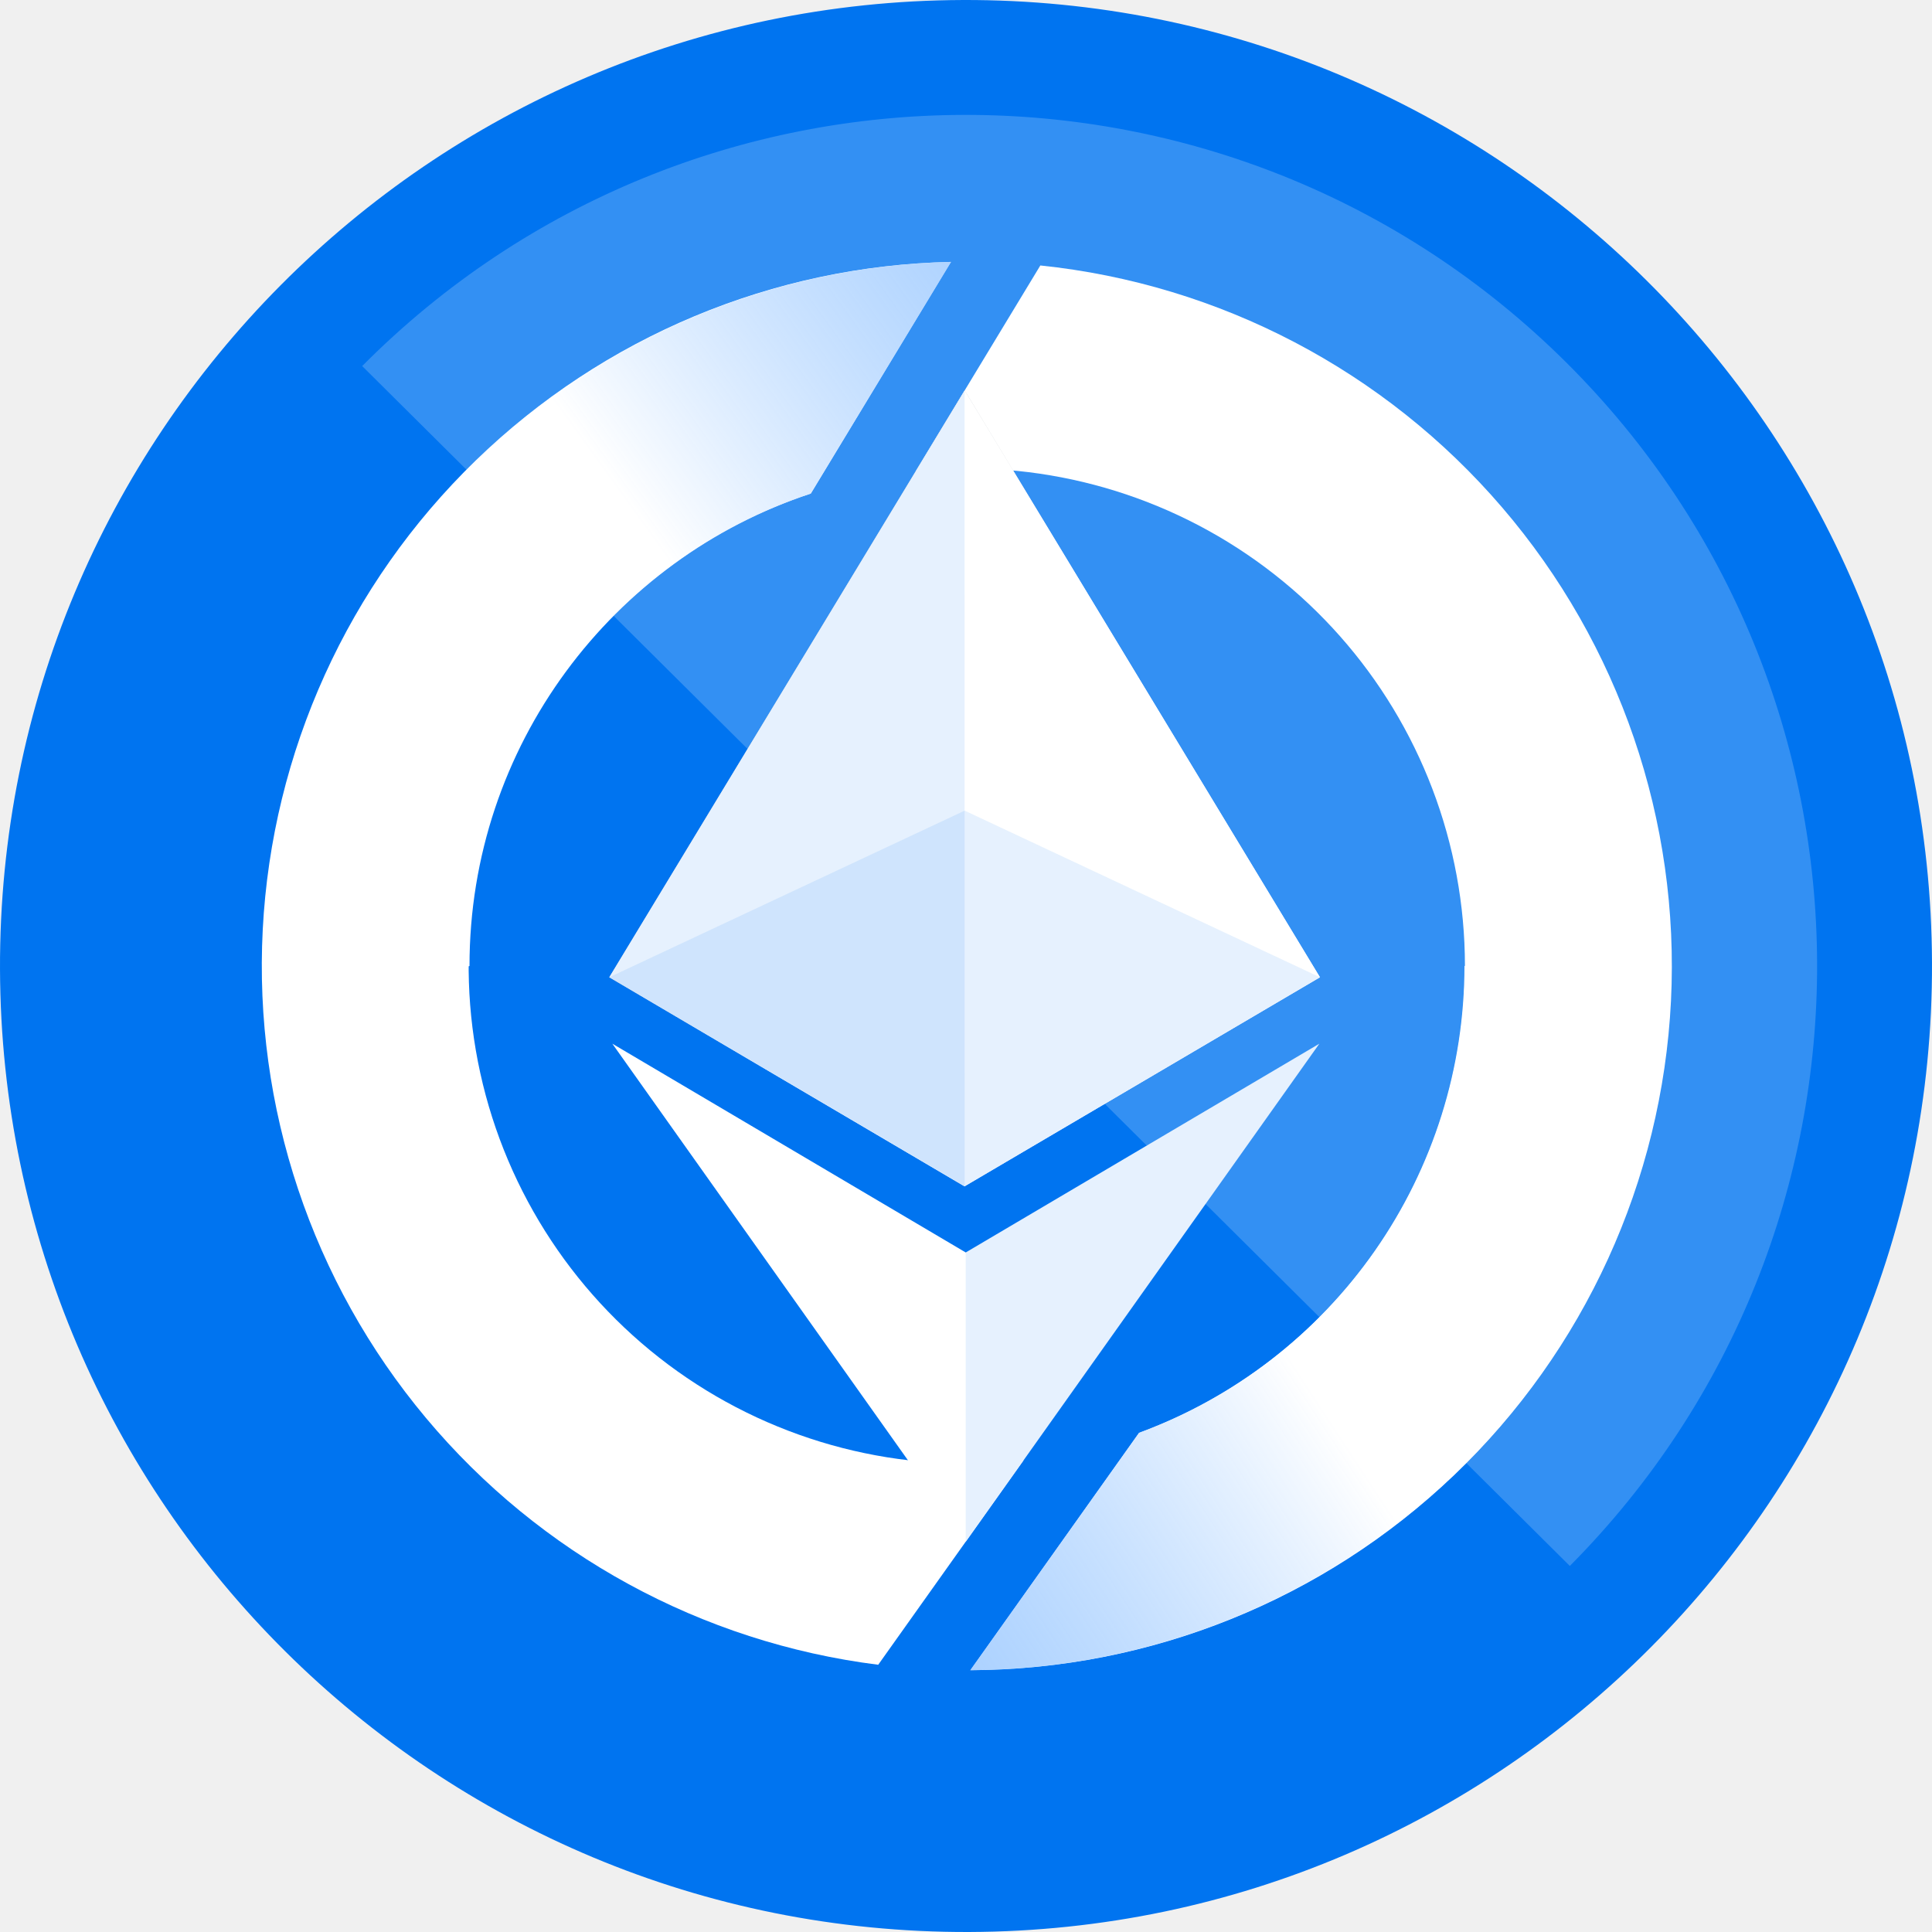
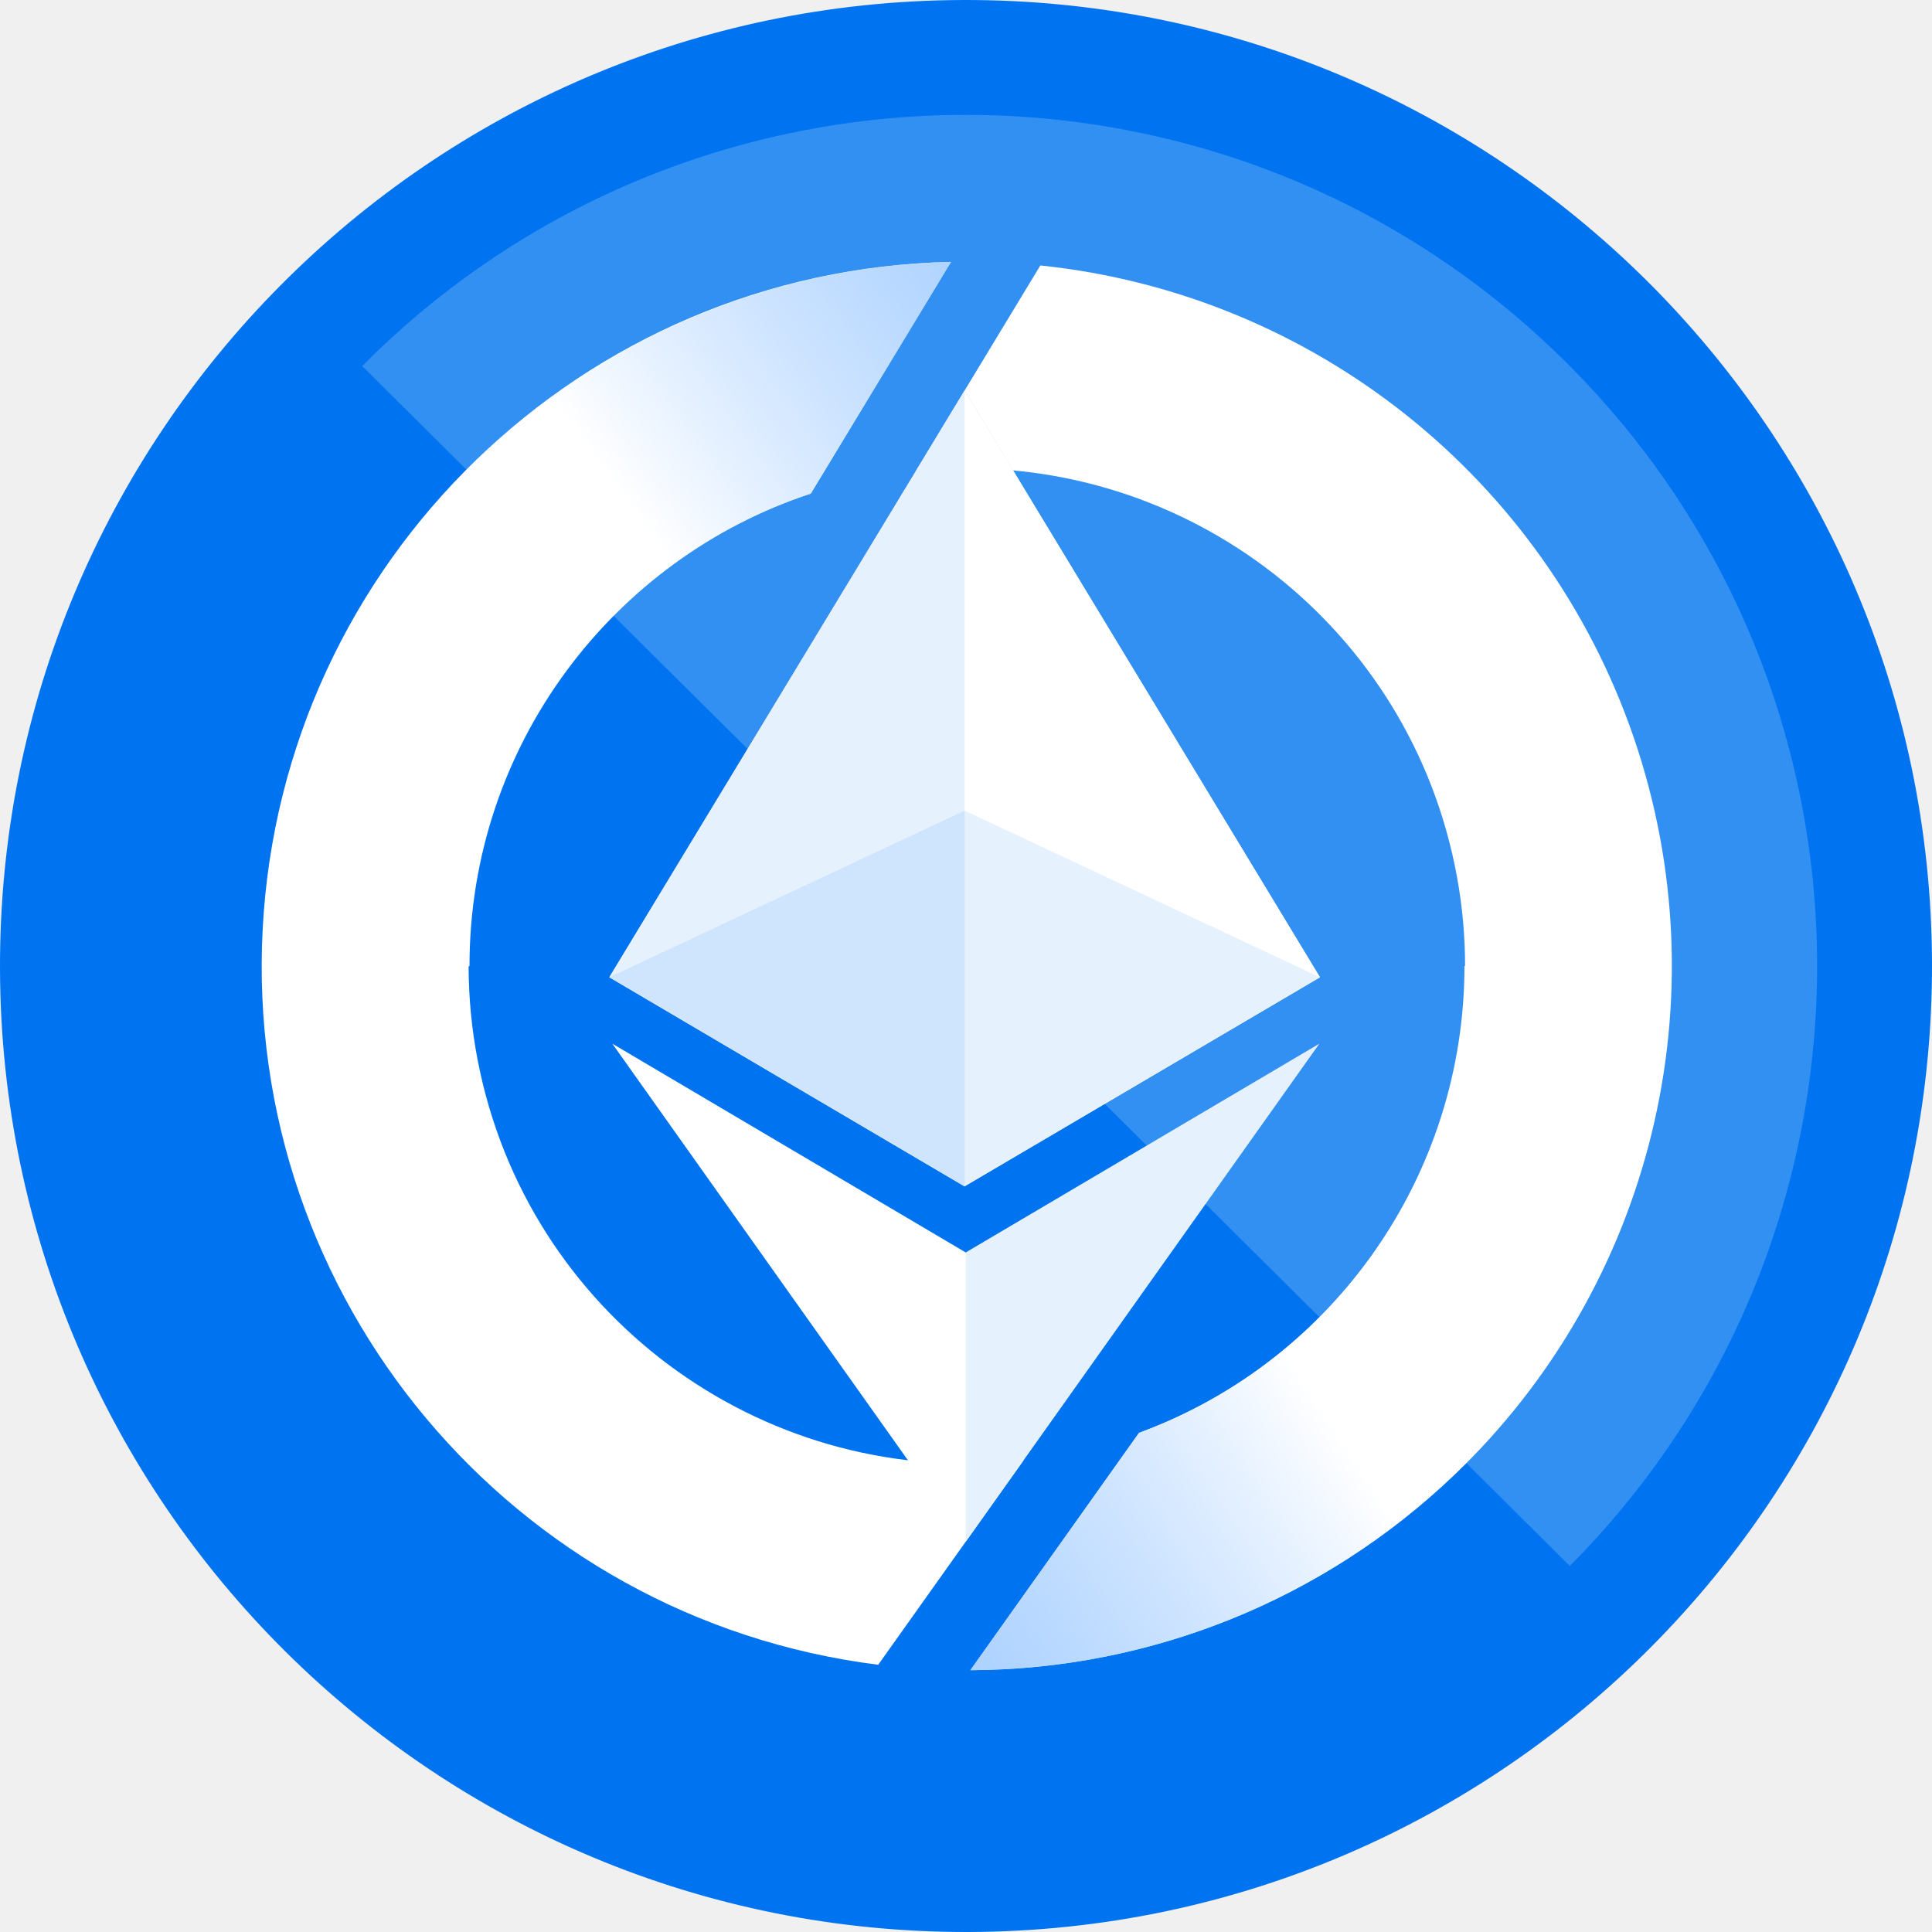
- <svg xmlns="http://www.w3.org/2000/svg" width="256" height="256" viewBox="0 0 256 256" fill="none">
-   <path d="M128.428 255.999C199.117 255.764 256.235 198.26 255.999 127.572C255.764 56.883 198.26 -0.235 127.572 0.001C56.883 0.236 -0.235 57.739 0.001 128.428C0.236 199.117 57.739 256.235 128.428 255.999Z" fill="#0074F0" />
-   <path opacity="0.2" d="M208.01 207.497C251.89 163.318 251.676 91.88 207.497 47.99C163.318 4.111 91.88 4.325 47.99 48.504L208.01 207.497Z" fill="white" />
-   <path d="M121.353 62.421C137.336 60.754 153.377 64.983 166.461 74.312C179.545 83.641 188.771 97.428 192.404 113.081C196.037 128.734 193.828 145.176 186.19 159.314C178.553 173.453 166.014 184.315 150.931 189.858L128.574 221.311C152.456 221.218 175.394 211.972 192.665 195.477C209.935 178.981 220.224 156.492 221.413 132.639C222.601 108.786 214.6 85.385 199.055 67.254C183.51 49.124 161.605 37.643 137.85 35.176L121.353 62.421Z" fill="white" />
-   <path d="M126.019 34.703C102.456 35.205 79.956 44.605 63.038 61.014C46.12 77.422 36.037 99.625 34.815 123.161C33.593 146.698 41.322 169.825 56.45 187.898C71.578 205.97 92.984 217.649 116.368 220.589L135.629 193.496C119.405 195.382 103.058 191.177 89.757 181.697C76.457 172.216 67.15 158.136 63.639 142.184C60.129 126.233 62.666 109.546 70.758 95.358C78.851 81.17 91.922 70.492 107.439 65.393L126.019 34.69V34.703Z" fill="white" />
-   <path d="M150.933 189.857C163.582 185.19 174.497 176.757 182.206 165.696C189.916 154.634 194.049 141.476 194.05 127.993H221.448C221.449 152.665 211.678 176.334 194.274 193.822C176.869 211.309 153.247 221.193 128.575 221.31L150.933 189.857Z" fill="url(#paint0_linear_9890_1768)" />
-   <path d="M126.02 34.704C101.643 35.255 78.45 45.326 61.404 62.761C44.359 80.196 34.814 103.61 34.813 127.993C34.813 127.993 62.211 128.396 62.211 127.993C62.211 98.832 81.166 74.086 107.426 65.407L126.02 34.704Z" fill="url(#paint1_linear_9890_1768)" />
-   <path d="M127.965 204.286L174.818 138.297L127.965 165.959L81.139 138.297L127.965 204.286Z" fill="white" />
-   <path opacity="0.1" d="M127.964 204.286L174.817 138.297L127.964 165.959V204.286Z" fill="#0074F0" />
-   <path d="M127.824 157.183L174.899 129.494L127.824 51.729L80.734 129.494L127.81 157.197L127.824 157.183Z" fill="url(#paint2_linear_9890_1768)" />
-   <path d="M127.824 157.183L174.899 129.494L127.824 51.729L80.734 129.494L127.81 157.197L127.824 157.183Z" fill="white" />
-   <path opacity="0.1" d="M127.824 157.183L80.734 129.494L127.81 51.729L127.824 157.183Z" fill="#0074F0" />
-   <path opacity="0.1" d="M127.824 157.183V107.414L80.734 129.493L127.81 157.197L127.824 157.183ZM127.824 157.183V107.414L174.899 129.493L127.824 157.183Z" fill="#0074F0" />
+ <svg xmlns="http://www.w3.org/2000/svg" fill="none" viewBox="0 0 256 256">
+   <path fill="#0074F0" d="M128.428 255.999c70.689-.235 127.807-57.739 127.571-128.427C255.764 56.883 198.26-.235 127.572.001 56.883.236-.235 57.74.001 128.428c.235 70.689 57.739 127.807 128.427 127.571" />
+   <path fill="#fff" d="M208.01 207.497c43.88-44.179 43.666-115.617-.513-159.507C163.318 4.11 91.88 4.325 47.99 48.504z" opacity=".2" />
+   <path fill="#fff" d="M121.353 62.421a65.918 65.918 0 0 1 29.578 127.437l-22.357 31.453a93.32 93.32 0 0 0 64.091-25.834A93.32 93.32 0 0 0 137.85 35.176z" />
+   <path fill="#fff" d="M126.019 34.703a93.317 93.317 0 0 0-9.651 185.886l19.261-27.093a65.92 65.92 0 0 1-28.19-128.103l18.58-30.703z" />
+   <path fill="url(#paint0_linear_9890_1768)" d="M150.933 189.857a65.94 65.94 0 0 0 43.117-61.864h27.398a93.317 93.317 0 0 1-92.873 93.317z" />
+   <path fill="url(#paint1_linear_9890_1768)" d="M126.02 34.704a93.317 93.317 0 0 0-91.207 93.289s27.398.403 27.398 0c0-29.161 18.955-53.907 45.215-62.586z" />
+   <path fill="#fff" d="m127.965 204.286 46.853-65.989-46.853 27.662-46.826-27.662z" />
+   <path fill="#0074F0" d="m127.964 204.286 46.853-65.989-46.853 27.662z" opacity=".1" />
+   <path fill="url(#paint2_linear_9890_1768)" d="m127.824 157.183 47.075-27.689-47.075-77.765-47.09 77.765 47.076 27.703z" />
+   <path fill="#fff" d="m127.824 157.183 47.075-27.689-47.075-77.765-47.09 77.765 47.076 27.703z" />
+   <path fill="#0074F0" d="m127.824 157.183-47.09-27.689 47.076-77.765z" opacity=".1" />
+   <path fill="#0074F0" d="M127.824 157.183v-49.769l-47.09 22.079 47.076 27.704zm0 0v-49.769l47.075 22.079z" opacity=".1" />
  <defs>
-     <linearGradient id="paint0_linear_9890_1768" x1="66.697" y1="244.917" x2="169.457" y2="177.595" gradientUnits="userSpaceOnUse">
-       <stop stop-color="#1A82FF" stop-opacity="0.5" />
-       <stop offset="1" stop-color="white" />
+     <linearGradient id="paint0_linear_9890_1768" x1="66.697" x2="169.457" y1="244.917" y2="177.595" gradientUnits="userSpaceOnUse">
+       <stop stop-color="#1A82FF" stop-opacity=".5" />
+       <stop offset="1" stop-color="#fff" />
    </linearGradient>
-     <linearGradient id="paint1_linear_9890_1768" x1="178.497" y1="-8.248" x2="80.166" y2="62.796" gradientUnits="userSpaceOnUse">
-       <stop stop-color="#1A82FF" stop-opacity="0.5" />
-       <stop offset="1" stop-color="white" />
+     <linearGradient id="paint1_linear_9890_1768" x1="178.497" x2="80.166" y1="-8.248" y2="62.796" gradientUnits="userSpaceOnUse">
+       <stop stop-color="#1A82FF" stop-opacity=".5" />
+       <stop offset="1" stop-color="#fff" />
    </linearGradient>
-     <linearGradient id="paint2_linear_9890_1768" x1="27.646" y1="79.877" x2="110.132" y2="130.23" gradientUnits="userSpaceOnUse">
+     <linearGradient id="paint2_linear_9890_1768" x1="27.646" x2="110.132" y1="79.877" y2="130.23" gradientUnits="userSpaceOnUse">
      <stop stop-color="#1C313F" />
-       <stop offset="1" stop-color="white" />
+       <stop offset="1" stop-color="#fff" />
    </linearGradient>
  </defs>
</svg>
